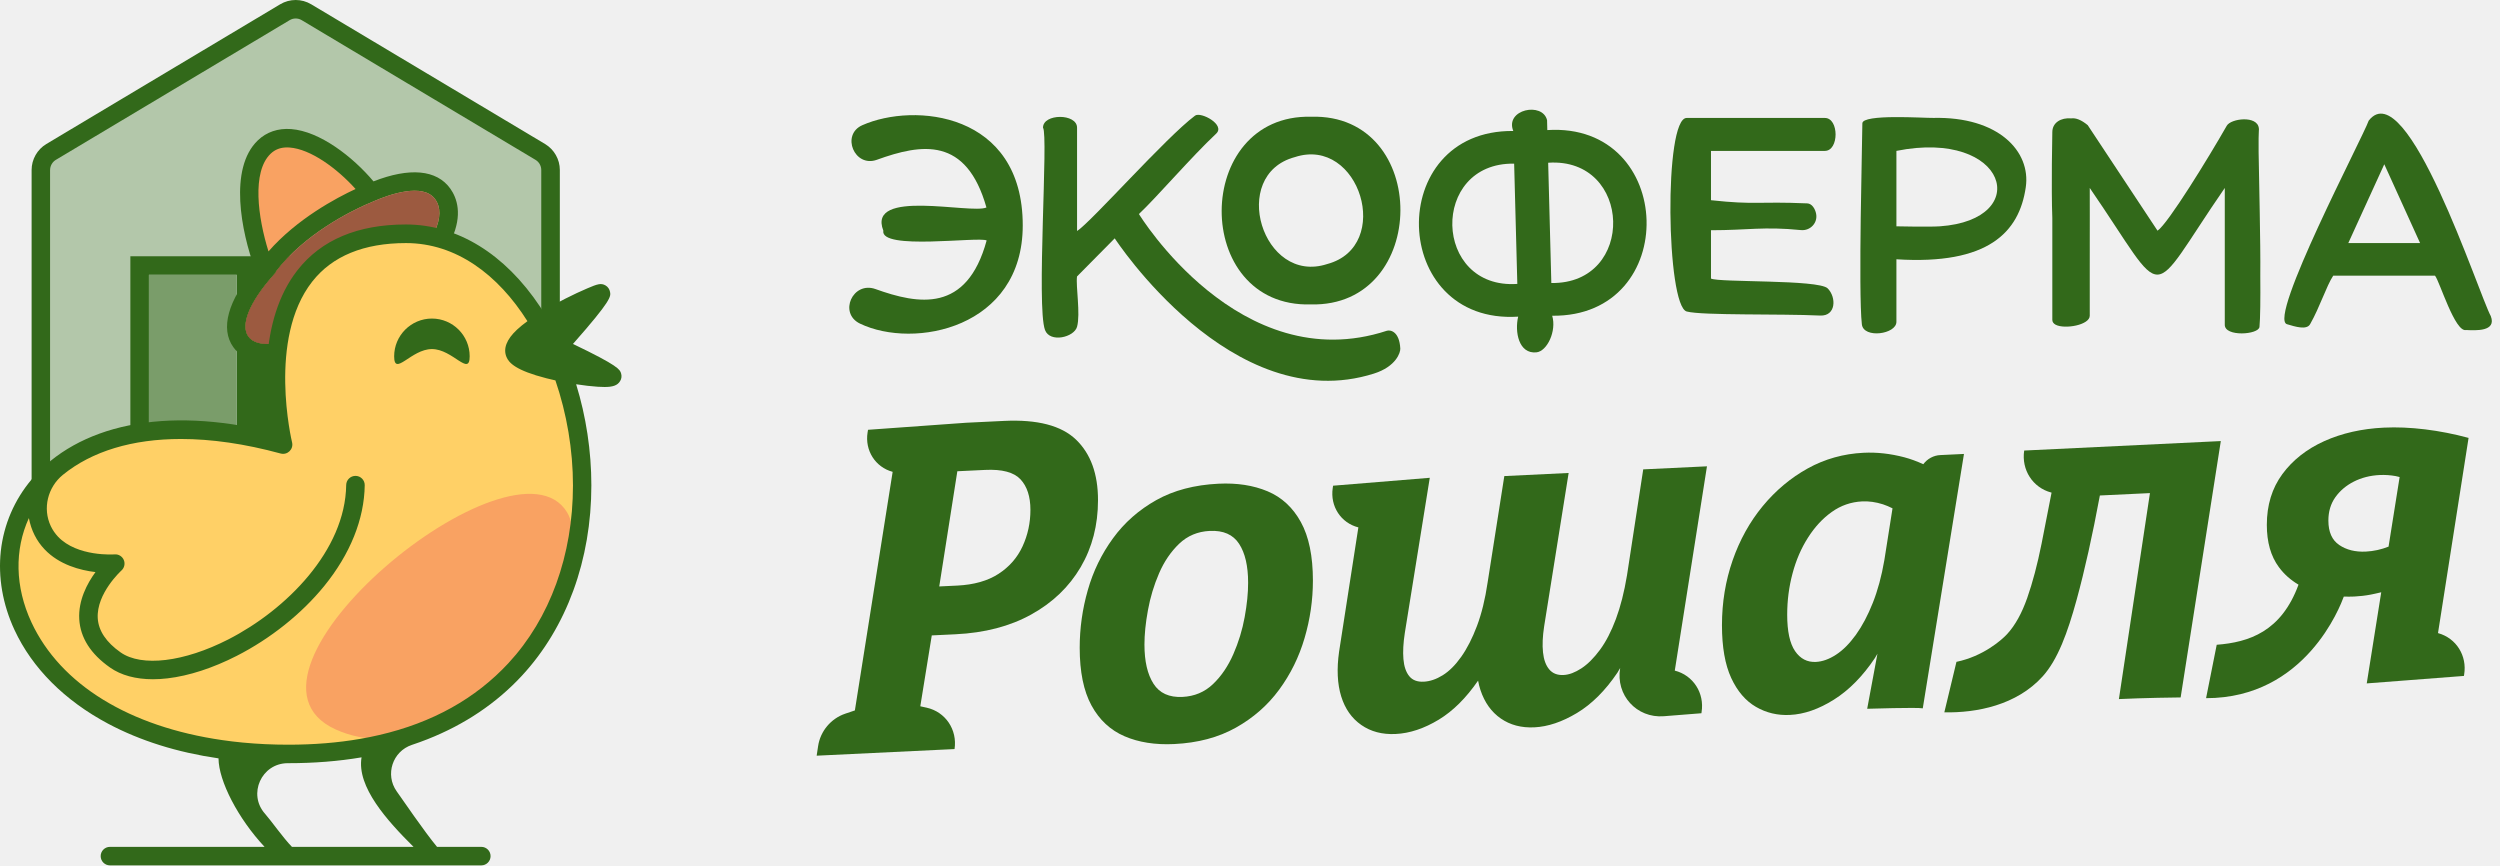
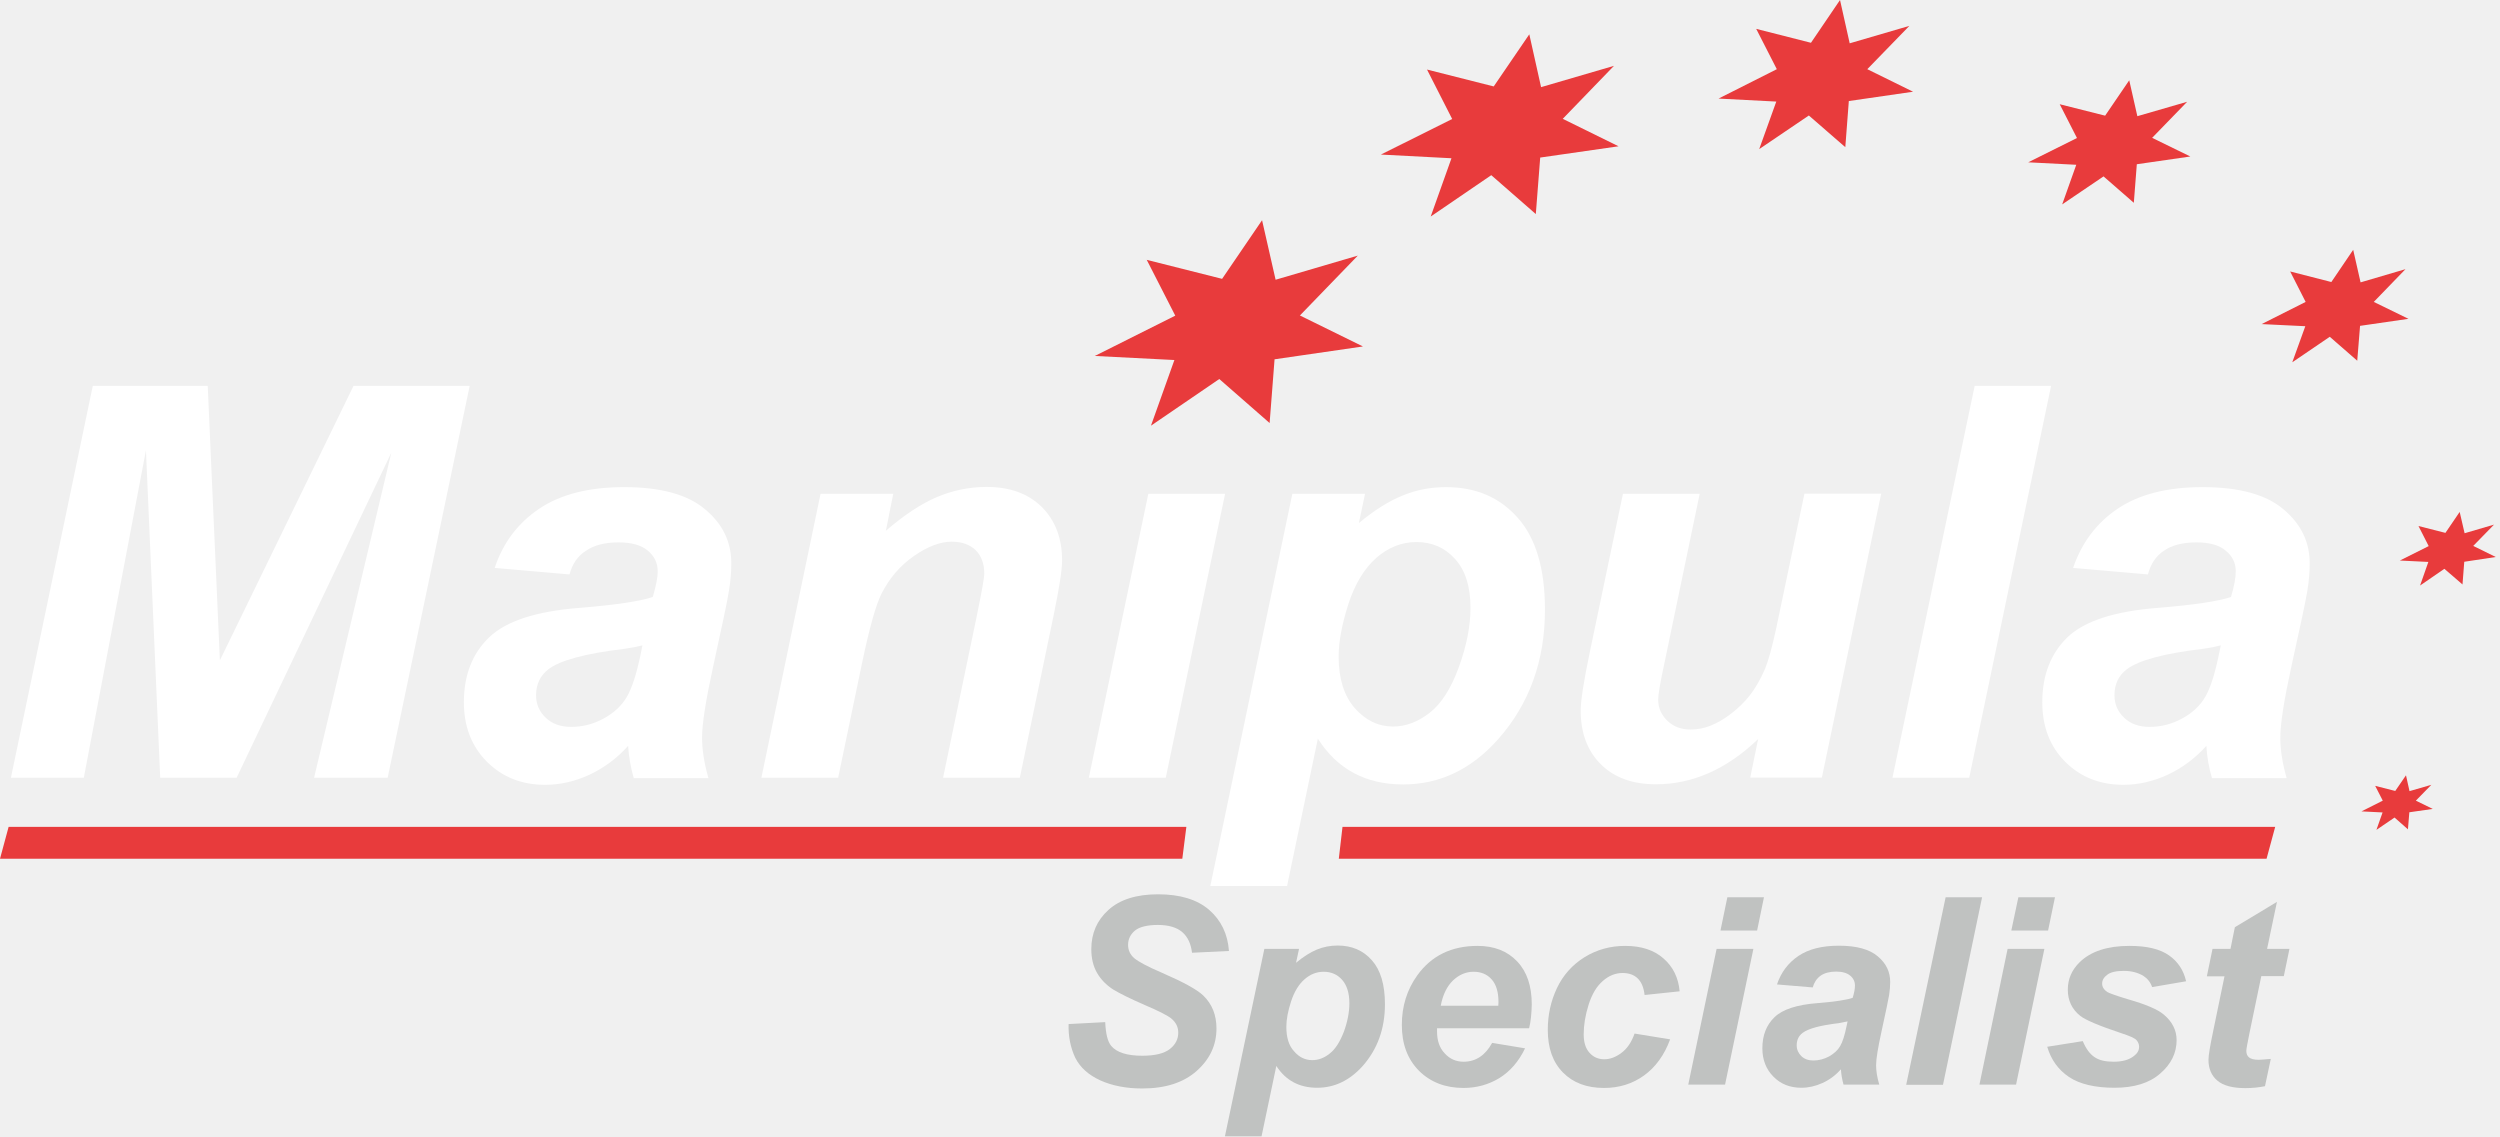
- <svg xmlns="http://www.w3.org/2000/svg" width="182" height="63" viewBox="0 0 182 63" fill="none">
-   <path d="M39.337 11.06L22.313 0.891C21.83 0.602 21.226 0.602 20.743 0.891L3.722 11.06C3.257 11.338 2.977 11.837 2.977 12.375V38.243H40.082V12.375C40.082 11.837 39.799 11.338 39.337 11.06ZM17.236 37.571H10.841V20.006H17.236V37.571ZM32.215 37.571H25.823V20.006H32.215V37.571Z" fill="#B3C7AA" />
-   <path d="M39.679 10.483L22.658 0.313C21.96 -0.104 21.094 -0.104 20.395 0.313L3.374 10.483C2.713 10.879 2.301 11.604 2.301 12.375V38.917H40.756V12.375C40.756 11.604 40.343 10.879 39.679 10.483ZM3.647 12.375C3.647 12.076 3.808 11.793 4.065 11.638L21.086 1.468C21.356 1.305 21.695 1.305 21.965 1.468L38.986 11.638C39.244 11.793 39.404 12.073 39.404 12.375V37.568H33.558V18.657H9.491V37.568H3.645V12.375H3.647ZM32.214 37.571H25.822V20.006H32.214V37.571ZM17.235 37.571H10.84V20.006H17.235V37.571Z" fill="#32691A" />
-   <path d="M32.212 20.006H25.82V37.571H32.212V20.006Z" fill="#7A9D6A" />
-   <path d="M17.238 20.006H10.844V37.571H17.238V20.006Z" fill="#7A9D6A" />
-   <path d="M32.228 14.118C31.31 12.832 29.27 13.026 26.978 14.019C25.02 11.477 21.219 8.795 19.232 10.706C17.347 12.517 18.271 17.04 19.316 19.681C17.575 21.671 16.659 23.655 17.528 24.881C20.221 28.677 35.397 18.555 32.228 14.118ZM31.648 16.848C30.105 20.23 23.77 24.661 19.961 25.023C19.024 25.112 18.392 24.934 18.079 24.493C17.497 23.674 18.15 22.041 19.825 20.127L20.095 19.817L20.079 19.781C22.148 17.045 25.532 15.381 26.763 14.84L26.768 14.845L27.249 14.636C28.288 14.184 30.798 13.27 31.682 14.509C32.097 15.095 32.087 15.882 31.648 16.848Z" fill="#F9A262" />
-   <path d="M32.779 13.727C31.797 12.354 29.823 12.173 27.19 13.205C25.678 11.407 23.276 9.551 21.189 9.396C20.239 9.325 19.401 9.611 18.769 10.22C16.637 12.27 17.569 16.875 18.548 19.547C16.585 21.902 16.028 23.926 16.984 25.27C17.359 25.797 18.099 26.388 19.538 26.388C19.711 26.388 19.898 26.378 20.092 26.359C22.061 26.173 24.777 24.997 27.358 23.212C30.022 21.369 32.033 19.253 32.879 17.402C33.69 15.617 33.272 14.418 32.779 13.727ZM19.96 25.02C19.023 25.11 18.391 24.931 18.078 24.49C17.495 23.671 18.149 22.038 19.824 20.125L20.094 19.815L20.081 19.778C22.15 17.043 25.534 15.378 26.765 14.838L26.77 14.843L27.25 14.633C28.29 14.181 30.799 13.271 31.684 14.507C32.101 15.092 32.091 15.88 31.653 16.846C30.106 20.23 23.772 24.658 19.96 25.02ZM21.087 10.74C22.612 10.853 24.531 12.252 25.885 13.759C24.473 14.415 21.617 15.935 19.546 18.303C18.774 15.83 18.322 12.517 19.701 11.191C20.021 10.884 20.417 10.732 20.9 10.732C20.961 10.732 21.024 10.735 21.087 10.74Z" fill="#32691A" />
-   <path d="M31.649 16.848C30.105 20.23 23.771 24.661 19.962 25.023C19.025 25.112 18.392 24.934 18.08 24.493C17.497 23.674 18.151 22.041 19.826 20.127L20.096 19.817L20.08 19.781C22.149 17.045 25.533 15.381 26.764 14.84L26.769 14.845L27.249 14.636C28.289 14.184 30.799 13.27 31.683 14.509C32.098 15.095 32.087 15.882 31.649 16.848Z" fill="#9C5A40" />
-   <path d="M29.55 17.016C44.775 17.016 51.375 54.889 20.987 54.889C-6.844 54.889 -5.209 25.343 20.601 32.36C20.601 32.36 16.823 17.016 29.55 17.016Z" fill="#FFD066" />
-   <path d="M41.283 37.298C37.435 30.927 15.426 49.008 24.43 53.101C33.434 57.191 43.869 41.579 41.283 37.298Z" fill="#F9A262" />
-   <path d="M45.214 27.181C45.127 26.902 45.046 26.637 41.712 25.039C44.524 21.852 44.474 21.584 44.411 21.251C44.374 21.054 44.256 20.878 44.08 20.778C43.754 20.594 43.508 20.673 42.76 20.991C42.282 21.193 41.712 21.461 41.158 21.742C40.662 21.991 40.087 22.301 39.52 22.639C39.455 22.537 39.389 22.435 39.321 22.332C36.751 18.471 33.283 16.342 29.55 16.342C26.043 16.342 23.389 17.46 21.659 19.668C18.753 23.377 19.325 29.073 19.73 31.439C15.879 30.512 12.398 30.357 9.368 30.974C6.4 31.58 3.956 32.943 2.297 34.909C1.047 36.392 0.273 38.19 0.06 40.112C-0.15 42.018 0.194 44.008 1.058 45.864C2.349 48.643 4.706 51.001 7.872 52.686C10.209 53.928 12.899 54.773 15.908 55.209C15.918 56.865 17.341 59.6 19.26 61.651H8.003C7.631 61.651 7.329 61.953 7.329 62.325C7.329 62.698 7.631 63 8.003 63H35.039C35.412 63 35.714 62.698 35.714 62.325C35.714 61.953 35.412 61.651 35.039 61.651H31.816C30.902 60.551 29.296 58.196 28.878 57.608C28.017 56.393 28.576 54.697 29.988 54.227C30.374 54.098 30.752 53.962 31.123 53.815C33.832 52.746 36.144 51.192 37.995 49.192C41.255 45.672 43.051 40.75 43.051 35.334C43.051 32.833 42.665 30.315 41.943 27.974C42.505 28.06 43.046 28.126 43.51 28.155C43.694 28.165 43.862 28.173 44.017 28.173C44.589 28.173 44.952 28.071 45.146 27.74C45.251 27.575 45.274 27.37 45.214 27.181ZM30.107 61.653H21.255C20.609 60.992 19.727 59.729 19.297 59.246C18.018 57.816 19.037 55.558 20.956 55.56C20.969 55.56 20.982 55.56 20.995 55.56C22.867 55.56 24.646 55.419 26.321 55.135C25.959 57.283 28.185 59.745 30.107 61.653ZM37.013 48.279C34.617 50.864 31.469 52.615 27.613 53.508C27.161 53.613 26.702 53.707 26.229 53.789C24.599 54.072 22.851 54.214 20.99 54.214C19.848 54.214 18.74 54.161 17.672 54.059C17.168 54.012 16.672 53.951 16.183 53.88C9.447 52.909 4.404 49.854 2.286 45.299C1.089 42.724 1.047 40.02 2.102 37.715C2.273 38.61 2.656 39.374 3.249 39.996C4.315 41.117 5.83 41.514 6.951 41.648C6.342 42.482 5.691 43.711 5.77 45.076C5.848 46.423 6.599 47.606 8.006 48.593C8.812 49.161 9.88 49.449 11.133 49.449C11.474 49.449 11.831 49.428 12.201 49.384C13.758 49.2 15.501 48.633 17.236 47.746C19.693 46.491 21.953 44.687 23.594 42.674C25.494 40.34 26.518 37.799 26.552 35.326C26.558 34.954 26.261 34.649 25.888 34.644C25.886 34.644 25.883 34.644 25.878 34.644C25.51 34.644 25.208 34.941 25.203 35.308C25.137 40.078 20.845 44.388 16.622 46.549C13.39 48.2 10.313 48.57 8.78 47.494C7.73 46.756 7.171 45.919 7.116 45.008C7.009 43.202 8.825 41.548 8.841 41.532C9.056 41.34 9.124 41.031 9.012 40.766C8.899 40.5 8.628 40.335 8.339 40.359C8.313 40.361 5.628 40.553 4.223 39.07C4.011 38.844 3.835 38.589 3.698 38.303C3.087 37.014 3.473 35.468 4.578 34.568C6.699 32.843 9.649 31.958 13.172 31.958C15.388 31.958 17.826 32.307 20.431 33.016C20.927 33.15 21.384 32.704 21.263 32.205C21.244 32.129 19.465 24.666 22.728 20.503C24.187 18.641 26.487 17.696 29.555 17.696C33.212 17.696 36.265 20.004 38.397 23.382C38.118 23.584 37.864 23.789 37.643 23.994C36.874 24.711 36.617 25.385 36.874 25.994C37.05 26.414 37.544 26.968 39.798 27.543C40.003 27.596 40.216 27.645 40.434 27.693C41.263 30.116 41.712 32.756 41.712 35.34C41.709 40.414 40.043 45.01 37.013 48.279Z" fill="#32691A" />
-   <path d="M31.444 23.191C29.929 23.191 28.695 24.424 28.695 25.939C28.695 27.454 29.929 25.412 31.444 25.412C32.958 25.412 34.192 27.454 34.192 25.939C34.192 24.424 32.961 23.191 31.444 23.191Z" fill="#32691A" />
-   <path d="M63.833 11.633C67.119 10.445 70.348 9.938 71.813 15.105C70.693 15.607 63.097 13.697 64.306 16.79C64.052 18.246 71.235 17.209 71.828 17.505C70.382 22.809 66.86 22.165 63.739 21.045C62.08 20.449 61.022 22.801 62.613 23.562C66.546 25.446 74.456 23.898 74.456 16.408C74.456 8.153 66.546 7.446 62.784 9.111C61.199 9.804 62.208 12.223 63.833 11.633Z" fill="#32691A" />
-   <path d="M100.958 24.081C90.236 27.598 82.914 15.581 82.914 15.581C84.253 14.316 86.753 11.4 88.537 9.73C89.233 9.08 87.414 8.111 87.001 8.418C84.883 9.995 79.419 16.183 78.41 16.818V9.299C78.416 8.245 75.925 8.25 75.93 9.299C76.335 9.781 75.44 22.325 76.076 24.023C76.435 24.981 78.199 24.559 78.41 23.787C78.667 22.849 78.311 20.848 78.407 20.127L81.152 17.351C81.152 17.351 89.683 30.476 100.024 27.196C101.643 26.683 101.956 25.654 101.942 25.38C101.879 24.129 101.221 23.995 100.958 24.081Z" fill="#32691A" />
-   <path d="M95.461 8.498C86.807 8.284 86.73 22.407 95.427 22.162C104.08 22.373 104.157 8.253 95.461 8.498ZM96.624 19.221C91.904 20.768 89.45 12.725 94.266 11.437C98.984 9.889 101.44 17.933 96.624 19.221Z" fill="#32691A" />
-   <path d="M112.644 9.47L112.627 8.752C112.31 7.392 109.534 7.96 110.167 9.536C100.773 9.436 101.129 23.65 110.523 23.052C110.261 24.149 110.558 25.782 111.854 25.651C112.63 25.571 113.331 24.103 113 22.986C122.415 23.086 122.024 8.872 112.644 9.47ZM110.23 11.913L110.461 20.669C104.298 21.091 104.082 11.813 110.23 11.913ZM112.937 20.603L112.707 11.847C118.846 11.431 119.108 20.697 112.937 20.603Z" fill="#32691A" />
-   <path d="M132.846 8.587H122.796C121.117 8.544 121.303 22.285 122.796 22.678C123.928 22.977 129.608 22.835 132.501 22.972C133.678 23.029 133.695 21.629 133.054 20.994C132.39 20.335 125.113 20.578 124.56 20.278C124.56 20.278 124.56 17.995 124.56 16.761C127.231 16.761 128.388 16.479 131.105 16.75C131.786 16.818 132.347 16.228 132.213 15.558C132.145 15.213 131.92 14.82 131.566 14.806C127.924 14.652 127.827 14.928 124.56 14.575V10.986H132.846C133.895 10.986 133.889 8.581 132.846 8.587Z" fill="#32691A" />
-   <path d="M140.747 8.584C140.074 8.598 135.58 8.282 135.58 8.98C135.58 10.094 135.277 21.256 135.543 23.61C135.662 24.668 138.059 24.34 138.059 23.428V18.876C144.746 19.301 147 16.906 147.476 13.634C147.861 11.012 145.478 8.475 140.747 8.584ZM141.22 16.476C140.433 16.53 138.059 16.476 138.059 16.476V10.984C146.143 9.368 148.064 15.997 141.22 16.476Z" fill="#32691A" />
-   <path d="M164.427 11.083C164.424 10.271 164.424 9.701 164.444 9.513C164.453 9.453 164.453 9.396 164.444 9.339C164.341 8.379 162.412 8.624 162.11 9.151C160.833 11.391 157.84 16.279 157.068 16.795L151.986 9.111C151.513 8.721 151.119 8.575 150.791 8.618H150.783C150.048 8.552 149.409 8.92 149.409 9.618C149.409 9.618 149.324 13.666 149.409 15.889V15.949V17.399V23.291C149.409 23.445 149.503 23.559 149.654 23.642C150.321 23.986 152.134 23.659 152.134 22.986V19.429C152.142 17.058 152.134 13.908 152.134 13.683C157.937 22.119 156.184 22.068 161.964 13.683V21.607V23.636C161.944 24.542 164.433 24.371 164.49 23.798C164.55 23.186 164.564 21.777 164.55 20.073C164.575 17.556 164.458 13.378 164.427 11.083Z" fill="#32691A" />
-   <path d="M181.329 23.012C180.445 21.39 175.224 5.218 172.442 8.783C172.009 10.017 165.077 23.18 166.491 23.602C167.092 23.781 167.921 24.046 168.175 23.602C168.888 22.35 169.352 20.845 169.857 20.07H177.27C177.609 20.486 178.721 24.209 179.528 24.026C180.203 24.055 181.771 24.16 181.329 23.012ZM170.957 17.693L173.576 11.958L176.181 17.693H170.957Z" fill="#32691A" />
-   <path d="M79.935 36.411C79.935 34.501 79.402 33.033 78.336 32.007C77.27 30.981 75.523 30.525 73.097 30.642L70.335 30.776L63.193 31.289L63.161 31.477C62.947 32.791 63.726 34.014 64.985 34.35L62.235 51.719L61.534 51.956C60.491 52.309 59.721 53.23 59.559 54.313L59.453 55.014L69.492 54.532V54.529C69.703 53.119 68.83 51.825 67.465 51.52L66.998 51.417L67.833 46.258L69.56 46.175C71.695 46.073 73.536 45.591 75.084 44.73C76.634 43.87 77.829 42.724 78.672 41.29C79.513 39.856 79.935 38.229 79.935 36.411ZM74.442 39.774C74.061 40.6 73.476 41.27 72.69 41.778C71.903 42.288 70.905 42.57 69.691 42.63L68.377 42.693L69.694 34.307L71.715 34.21C72.949 34.15 73.81 34.378 74.291 34.894C74.773 35.41 75.015 36.151 75.015 37.117C75.015 38.061 74.824 38.947 74.442 39.774Z" fill="#32691A" />
-   <path d="M92.28 35.766C91.248 35.333 90.057 35.148 88.709 35.214C86.956 35.299 85.445 35.698 84.177 36.408C82.908 37.12 81.856 38.047 81.027 39.187C80.195 40.327 79.582 41.587 79.192 42.963C78.798 44.34 78.602 45.737 78.602 47.153C78.602 48.906 78.887 50.306 79.46 51.357C80.032 52.409 80.836 53.156 81.868 53.6C82.9 54.045 84.103 54.233 85.474 54.167C87.204 54.085 88.7 53.686 89.971 52.973C91.24 52.261 92.291 51.34 93.121 50.211C93.95 49.083 94.569 47.829 94.973 46.452C95.378 45.075 95.58 43.679 95.58 42.262C95.58 40.489 95.287 39.07 94.705 38.01C94.121 36.946 93.312 36.2 92.28 35.766ZM90.612 44.924C90.444 45.853 90.168 46.754 89.786 47.626C89.404 48.498 88.911 49.225 88.304 49.804C87.697 50.383 86.956 50.693 86.081 50.736C85.114 50.782 84.413 50.462 83.974 49.775C83.535 49.089 83.316 48.139 83.316 46.928C83.316 46.187 83.398 45.352 83.57 44.423C83.738 43.493 84.008 42.598 84.379 41.74C84.749 40.88 85.24 40.161 85.844 39.583C86.451 39.004 87.192 38.694 88.067 38.651C89.056 38.602 89.769 38.916 90.208 39.592C90.647 40.267 90.863 41.21 90.863 42.422C90.866 43.16 90.781 43.995 90.612 44.924Z" fill="#32691A" />
-   <path d="M119.627 34.17L118.447 41.874C118.245 43.097 117.974 44.16 117.638 45.064C117.301 45.967 116.914 46.717 116.475 47.31C116.036 47.903 115.588 48.353 115.127 48.655C114.665 48.957 114.235 49.12 113.83 49.14C113.379 49.163 113.032 49.026 112.787 48.735C112.539 48.444 112.388 48.031 112.331 47.492C112.274 46.956 112.302 46.327 112.413 45.603L114.197 34.432L109.514 34.658L108.3 42.396C108.121 43.616 107.861 44.673 107.525 45.566C107.189 46.458 106.807 47.207 106.379 47.812C105.952 48.416 105.504 48.863 105.031 49.157C104.561 49.45 104.099 49.604 103.652 49.627C103.178 49.65 102.825 49.516 102.591 49.222C102.355 48.932 102.215 48.516 102.169 47.98C102.124 47.444 102.158 46.814 102.269 46.09L104.088 34.783L97.048 35.359L97.022 35.538C96.825 36.858 97.621 38.075 98.889 38.394L97.487 47.432C97.307 48.698 97.358 49.787 97.638 50.693C97.917 51.599 98.407 52.295 99.103 52.779C99.798 53.264 100.63 53.481 101.597 53.435C102.628 53.387 103.68 53.036 104.746 52.389C105.784 51.759 106.736 50.81 107.605 49.55C107.648 49.79 107.705 50.02 107.779 50.24C108.081 51.146 108.577 51.836 109.261 52.309C109.945 52.782 110.76 52.996 111.704 52.95C112.693 52.902 113.724 52.554 114.802 51.907C115.879 51.26 116.862 50.283 117.749 48.969C117.82 48.863 117.88 48.741 117.948 48.632C117.609 50.602 119.148 52.298 121.129 52.141L123.863 51.924L123.874 51.845C124.099 50.454 123.264 49.16 121.924 48.821L124.267 33.948L119.627 34.17Z" fill="#32691A" />
-   <path d="M142.977 33.047L141.247 33.13C140.765 33.153 140.312 33.398 140.015 33.794C139.554 33.583 139.092 33.412 138.63 33.289C137.618 33.025 136.632 32.913 135.666 32.962C134.206 33.033 132.853 33.412 131.607 34.099C130.362 34.789 129.267 35.706 128.324 36.849C127.38 37.995 126.651 39.312 126.135 40.794C125.619 42.279 125.359 43.852 125.359 45.514C125.359 47.11 125.585 48.39 126.032 49.356C126.479 50.323 127.081 51.024 127.833 51.46C128.586 51.896 129.41 52.093 130.31 52.047C131.342 51.998 132.411 51.625 133.511 50.932C134.611 50.24 135.606 49.231 136.492 47.908C136.558 47.809 136.615 47.697 136.678 47.592L135.931 51.599C135.931 51.599 139.616 51.483 139.978 51.568L142.977 33.047ZM137.182 40.771C136.98 41.949 136.698 42.989 136.338 43.895C135.979 44.799 135.569 45.571 135.11 46.212C134.648 46.851 134.167 47.336 133.662 47.663C133.158 47.991 132.667 48.165 132.197 48.188C131.567 48.219 131.063 47.957 130.681 47.401C130.299 46.845 130.108 45.965 130.108 44.75C130.108 43.719 130.236 42.718 130.496 41.749C130.752 40.783 131.128 39.911 131.624 39.135C132.117 38.36 132.696 37.736 133.36 37.266C134.021 36.795 134.759 36.542 135.566 36.502C136.059 36.479 136.564 36.55 137.082 36.715C137.308 36.79 137.538 36.887 137.775 37.006L137.182 40.771Z" fill="#32691A" />
-   <path d="M177.509 46.096L177.486 46.09L179.712 31.879C178.658 31.594 177.6 31.386 176.546 31.257C175.491 31.129 174.491 31.086 173.547 31.132C171.931 31.209 170.483 31.54 169.204 32.115C167.924 32.694 166.906 33.495 166.154 34.518C165.401 35.544 165.025 36.773 165.025 38.212C165.025 39.469 165.316 40.495 165.9 41.285C166.291 41.815 166.772 42.234 167.331 42.564C166.08 45.984 163.717 46.76 161.377 46.939L160.602 50.827C167.853 50.827 170.381 44.103 170.629 43.431C170.879 43.439 171.13 43.439 171.39 43.428C171.794 43.408 172.199 43.362 172.601 43.285C172.846 43.24 173.103 43.174 173.354 43.117L172.299 49.752L179.373 49.208L179.39 49.105C179.616 47.74 178.817 46.463 177.509 46.096ZM173.887 39.794C173.356 40.005 172.806 40.127 172.233 40.156C171.47 40.193 170.825 40.033 170.298 39.677C169.771 39.321 169.506 38.728 169.506 37.895C169.506 37.243 169.674 36.681 170.01 36.203C170.347 35.727 170.797 35.345 171.358 35.06C171.92 34.775 172.55 34.615 173.245 34.581C173.627 34.564 174.015 34.589 174.408 34.66C174.502 34.678 174.599 34.706 174.693 34.729L173.887 39.794Z" fill="#32691A" />
-   <path d="M158.751 50.773L161.675 32.112H161.678V32.11L147.361 32.799C147.148 34.205 147.986 35.504 149.334 35.858L149.354 35.863C149.1 37.189 148.858 38.434 148.624 39.592C148.322 41.099 147.974 42.413 147.581 43.533C147.187 44.654 146.7 45.531 146.116 46.164C145.705 46.609 144.366 47.78 142.43 48.182L141.547 51.859C143.895 51.904 146.808 51.343 148.707 49.239C149.804 48.023 150.519 46.07 151.183 43.647C151.768 41.51 152.329 38.984 152.871 36.071L156.516 35.898L154.256 50.893C154.256 50.887 156.428 50.796 158.751 50.773Z" fill="#32691A" />
+ <svg xmlns="http://www.w3.org/2000/svg" width="132" height="60" viewBox="0 0 132 60" fill="none">
+   <path d="M12.493 41.066H8.459L7.706 23.777L4.425 41.066H0.576L4.899 20.375H10.968L11.61 34.866L18.665 20.375H24.799L20.468 41.066H16.583L20.663 23.898L12.493 41.066Z" fill="white" />
+   <path d="M30.07 30.33L26.119 29.986C26.566 28.648 27.356 27.607 28.48 26.854C29.605 26.101 31.102 25.72 32.951 25.72C34.885 25.72 36.307 26.11 37.227 26.891C38.157 27.662 38.612 28.61 38.612 29.735C38.612 30.191 38.575 30.665 38.491 31.176C38.417 31.687 38.129 33.016 37.655 35.191C37.264 36.976 37.069 38.231 37.069 38.947C37.069 39.588 37.181 40.294 37.404 41.084H33.462C33.304 40.536 33.202 39.969 33.165 39.383C32.57 40.043 31.892 40.545 31.12 40.908C30.349 41.261 29.577 41.438 28.787 41.438C27.541 41.438 26.519 41.029 25.71 40.22C24.902 39.411 24.493 38.361 24.493 37.078C24.493 35.647 24.939 34.504 25.831 33.648C26.724 32.793 28.304 32.273 30.6 32.096C32.533 31.938 33.816 31.743 34.466 31.52C34.634 30.953 34.727 30.507 34.727 30.163C34.727 29.726 34.55 29.363 34.206 29.075C33.853 28.778 33.342 28.638 32.654 28.638C31.929 28.638 31.362 28.787 30.934 29.084C30.507 29.354 30.218 29.772 30.07 30.33ZM33.918 34.076C33.676 34.141 33.351 34.206 32.942 34.262C30.906 34.504 29.577 34.866 28.964 35.331C28.527 35.665 28.304 36.13 28.304 36.706C28.304 37.181 28.471 37.571 28.815 37.896C29.15 38.221 29.605 38.38 30.154 38.38C30.767 38.38 31.343 38.231 31.882 37.933C32.422 37.636 32.831 37.255 33.1 36.79C33.37 36.325 33.602 35.6 33.816 34.606L33.918 34.076Z" fill="white" />
+   <path d="M43.325 26.073H47.163L46.773 28.025C47.73 27.198 48.632 26.603 49.459 26.249C50.296 25.896 51.17 25.71 52.09 25.71C53.326 25.71 54.293 26.064 55.008 26.77C55.715 27.476 56.078 28.415 56.078 29.586C56.078 30.116 55.919 31.111 55.613 32.579L53.847 41.066H49.794L51.569 32.551C51.83 31.278 51.969 30.525 51.969 30.274C51.969 29.754 51.811 29.345 51.514 29.047C51.207 28.75 50.779 28.601 50.24 28.601C49.645 28.601 48.985 28.852 48.26 29.354C47.535 29.856 46.968 30.516 46.55 31.334C46.252 31.919 45.918 33.109 45.537 34.913L44.254 41.066H40.201L43.325 26.073Z" fill="white" />
+   <path d="M60.632 26.073H64.685L61.552 41.066H57.49L60.632 26.073Z" fill="white" />
+   <path d="M68.236 26.073H72.074L71.749 27.616C72.567 26.937 73.338 26.454 74.054 26.166C74.77 25.868 75.532 25.72 76.35 25.72C77.921 25.72 79.185 26.259 80.142 27.346C81.1 28.424 81.574 30.042 81.574 32.189C81.574 34.894 80.747 37.171 79.102 39.03C77.689 40.62 76.016 41.419 74.091 41.419C72.102 41.419 70.606 40.61 69.583 39.002L67.957 46.782H63.904L68.236 26.073ZM70.68 34.671C70.68 35.842 70.968 36.744 71.535 37.394C72.102 38.036 72.781 38.361 73.552 38.361C74.222 38.361 74.863 38.119 75.486 37.636C76.108 37.153 76.62 36.344 77.029 35.219C77.438 34.094 77.642 33.053 77.642 32.096C77.642 30.981 77.373 30.116 76.833 29.521C76.294 28.917 75.616 28.62 74.788 28.62C74.017 28.62 73.311 28.898 72.678 29.447C72.046 30.005 71.554 30.804 71.201 31.873C70.857 32.942 70.68 33.871 70.68 34.671Z" fill="white" />
+   <path d="M85.692 26.073H89.744L87.895 34.95C87.662 36.019 87.551 36.678 87.551 36.939C87.551 37.376 87.718 37.747 88.034 38.054C88.35 38.361 88.759 38.519 89.261 38.519C89.624 38.519 89.967 38.454 90.321 38.314C90.665 38.175 91.027 37.971 91.39 37.692C91.752 37.413 92.087 37.097 92.375 36.734C92.663 36.372 92.933 35.907 93.193 35.321C93.37 34.885 93.565 34.187 93.778 33.202L95.275 26.064H99.328L96.195 41.056H92.412L92.83 39.021C91.176 40.61 89.373 41.41 87.43 41.41C86.194 41.41 85.227 41.056 84.52 40.35C83.814 39.644 83.461 38.705 83.461 37.515C83.461 37.004 83.619 35.972 83.944 34.42L85.692 26.073Z" fill="white" />
+   <path d="M99.922 41.066L104.263 20.375H108.297L103.975 41.066H99.922Z" fill="white" />
+   <path d="M113.41 30.33L109.46 29.986C109.915 28.648 110.705 27.607 111.82 26.854C112.945 26.101 114.432 25.72 116.291 25.72C118.225 25.72 119.647 26.11 120.567 26.891C121.487 27.662 121.952 28.61 121.952 29.735C121.952 30.191 121.915 30.665 121.831 31.176C121.748 31.687 121.469 33.016 120.985 35.191C120.595 36.976 120.4 38.231 120.4 38.947C120.4 39.588 120.511 40.294 120.734 41.084H116.793C116.626 40.536 116.533 39.969 116.496 39.383C115.901 40.043 115.222 40.545 114.451 40.908C113.68 41.261 112.899 41.438 112.118 41.438C110.872 41.438 109.85 41.029 109.041 40.22C108.233 39.411 107.833 38.361 107.833 37.078C107.833 35.647 108.279 34.504 109.162 33.648C110.054 32.793 111.644 32.273 113.93 32.096C115.864 31.938 117.147 31.743 117.797 31.52C117.965 30.953 118.048 30.507 118.048 30.163C118.048 29.726 117.872 29.363 117.518 29.075C117.174 28.778 116.654 28.638 115.966 28.638C115.241 28.638 114.674 28.787 114.247 29.084C113.838 29.354 113.559 29.772 113.41 30.33ZM117.258 34.076C117.016 34.141 116.691 34.206 116.282 34.262C114.247 34.504 112.927 34.866 112.304 35.331C111.858 35.665 111.644 36.13 111.644 36.706C111.644 37.181 111.811 37.571 112.155 37.896C112.49 38.221 112.945 38.38 113.494 38.38C114.107 38.38 114.683 38.231 115.223 37.933C115.771 37.636 116.171 37.255 116.44 36.79C116.71 36.325 116.942 35.6 117.147 34.606L117.258 34.076Z" fill="white" />
+   <path d="M56.422 54.07L58.355 53.968C58.383 54.581 58.485 54.999 58.671 55.222C58.968 55.575 59.517 55.743 60.316 55.743C60.986 55.743 61.469 55.622 61.766 55.39C62.064 55.157 62.212 54.869 62.212 54.525C62.212 54.228 62.092 53.986 61.85 53.782C61.673 53.633 61.209 53.391 60.446 53.066C59.675 52.731 59.117 52.452 58.764 52.239C58.411 52.006 58.132 51.727 57.927 51.374C57.723 51.021 57.621 50.603 57.621 50.119C57.621 49.283 57.918 48.595 58.522 48.047C59.127 47.498 60 47.219 61.144 47.219C62.305 47.219 63.198 47.489 63.839 48.037C64.471 48.586 64.824 49.311 64.889 50.212L62.938 50.305C62.882 49.831 62.714 49.469 62.426 49.218C62.138 48.967 61.701 48.837 61.134 48.837C60.577 48.837 60.167 48.939 59.926 49.134C59.694 49.329 59.563 49.58 59.563 49.887C59.563 50.175 59.675 50.407 59.889 50.593C60.112 50.779 60.595 51.039 61.357 51.365C62.491 51.858 63.216 52.257 63.532 52.564C63.997 53.01 64.23 53.596 64.23 54.302C64.23 55.176 63.886 55.919 63.188 56.542C62.501 57.156 61.543 57.472 60.307 57.472C59.452 57.472 58.718 57.323 58.095 57.044C57.472 56.756 57.035 56.366 56.775 55.854C56.524 55.315 56.403 54.73 56.422 54.07Z" fill="#C0C2C1" />
+   <path d="M66.758 50.101H68.589L68.431 50.835C68.821 50.51 69.193 50.277 69.528 50.138C69.871 49.998 70.234 49.924 70.624 49.924C71.377 49.924 71.981 50.184 72.437 50.705C72.892 51.216 73.125 51.988 73.125 53.019C73.125 54.311 72.734 55.399 71.944 56.291C71.266 57.044 70.466 57.434 69.546 57.434C68.598 57.434 67.882 57.044 67.39 56.282L66.609 60H64.675L66.758 50.101ZM67.919 54.218C67.919 54.776 68.05 55.213 68.329 55.51C68.598 55.827 68.923 55.975 69.286 55.975C69.611 55.975 69.918 55.864 70.215 55.622C70.513 55.39 70.754 54.999 70.959 54.469C71.154 53.93 71.247 53.428 71.247 52.973C71.247 52.434 71.117 52.025 70.866 51.737C70.615 51.449 70.28 51.309 69.89 51.309C69.518 51.309 69.184 51.439 68.877 51.709C68.579 51.969 68.338 52.359 68.17 52.871C68.003 53.382 67.919 53.828 67.919 54.218Z" fill="#C0C2C1" />
+   <path d="M80.737 54.293H75.876C75.876 54.367 75.876 54.432 75.876 54.469C75.876 54.943 76.006 55.334 76.285 55.622C76.555 55.919 76.889 56.059 77.279 56.059C77.921 56.059 78.423 55.724 78.785 55.064L80.523 55.352C80.189 56.05 79.733 56.57 79.166 56.923C78.599 57.267 77.967 57.444 77.27 57.444C76.313 57.444 75.523 57.137 74.918 56.533C74.314 55.919 74.017 55.12 74.017 54.116C74.017 53.131 74.287 52.257 74.835 51.495C75.579 50.463 76.638 49.943 78.014 49.943C78.888 49.943 79.585 50.212 80.105 50.761C80.626 51.309 80.877 52.062 80.877 53.038C80.867 53.493 80.83 53.921 80.737 54.293ZM79.111 53.103C79.111 53.019 79.12 52.954 79.12 52.908C79.12 52.378 78.999 51.978 78.757 51.709C78.516 51.439 78.2 51.309 77.8 51.309C77.4 51.309 77.038 51.467 76.722 51.764C76.406 52.071 76.183 52.508 76.071 53.103H79.111Z" fill="#C0C2C1" />
+   <path d="M86.305 54.572L88.183 54.878C87.876 55.715 87.411 56.347 86.807 56.784C86.203 57.221 85.496 57.444 84.697 57.444C83.777 57.444 83.061 57.174 82.522 56.626C81.983 56.077 81.723 55.334 81.723 54.376C81.723 53.596 81.881 52.861 82.206 52.173C82.531 51.486 83.024 50.937 83.665 50.538C84.316 50.138 85.032 49.943 85.812 49.943C86.658 49.943 87.337 50.166 87.829 50.603C88.331 51.039 88.62 51.616 88.685 52.341L86.835 52.536C86.788 52.136 86.668 51.848 86.463 51.653C86.268 51.467 85.998 51.374 85.673 51.374C85.301 51.374 84.948 51.514 84.632 51.792C84.307 52.071 84.056 52.489 83.879 53.047C83.703 53.605 83.619 54.125 83.619 54.609C83.619 55.036 83.721 55.362 83.925 55.585C84.13 55.817 84.39 55.929 84.706 55.929C85.013 55.929 85.311 55.817 85.608 55.594C85.924 55.362 86.147 55.018 86.305 54.572Z" fill="#C0C2C1" />
+   <path d="M90.637 50.101H92.579L91.083 57.267H89.14L90.637 50.101ZM91.204 47.377H93.137L92.775 49.134H90.841L91.204 47.377Z" fill="#C0C2C1" />
+   <path d="M95.712 52.136L93.825 51.978C94.039 51.337 94.42 50.835 94.959 50.472C95.498 50.11 96.204 49.933 97.097 49.933C98.017 49.933 98.705 50.119 99.142 50.491C99.588 50.863 99.802 51.309 99.802 51.848C99.802 52.062 99.783 52.294 99.746 52.536C99.709 52.778 99.569 53.419 99.346 54.451C99.16 55.306 99.058 55.901 99.058 56.245C99.058 56.551 99.114 56.886 99.225 57.267H97.338C97.264 57.007 97.218 56.737 97.199 56.459C96.92 56.775 96.595 57.016 96.223 57.184C95.851 57.351 95.489 57.434 95.108 57.434C94.513 57.434 94.02 57.239 93.639 56.849C93.249 56.459 93.053 55.957 93.053 55.352C93.053 54.665 93.267 54.116 93.695 53.707C94.113 53.298 94.875 53.047 95.972 52.964C96.892 52.889 97.506 52.796 97.822 52.685C97.905 52.415 97.942 52.201 97.942 52.034C97.942 51.83 97.859 51.653 97.692 51.514C97.524 51.374 97.273 51.3 96.948 51.3C96.604 51.3 96.335 51.374 96.13 51.514C95.916 51.672 95.786 51.876 95.712 52.136ZM97.552 53.93C97.431 53.958 97.273 53.986 97.087 54.023C96.111 54.135 95.479 54.311 95.182 54.534C94.968 54.692 94.866 54.916 94.866 55.194C94.866 55.417 94.95 55.603 95.108 55.761C95.275 55.919 95.479 55.994 95.749 55.994C96.037 55.994 96.316 55.919 96.576 55.78C96.836 55.631 97.032 55.455 97.162 55.232C97.292 55.008 97.403 54.655 97.496 54.191L97.552 53.93Z" fill="#C0C2C1" />
+   <path d="M100.647 57.276L102.729 47.377H104.654L102.59 57.276H100.647Z" fill="#C0C2C1" />
+   <path d="M106.002 50.101H107.944L106.448 57.267H104.514L106.002 50.101ZM106.569 47.377H108.502L108.139 49.134H106.197L106.569 47.377Z" fill="#C0C2C1" />
+   <path d="M108.093 55.269L109.971 54.971C110.138 55.371 110.342 55.65 110.593 55.817C110.835 55.984 111.17 56.059 111.607 56.059C112.043 56.059 112.406 55.966 112.666 55.761C112.852 55.622 112.945 55.464 112.945 55.269C112.945 55.139 112.899 55.027 112.806 54.916C112.713 54.813 112.434 54.692 112.006 54.553C110.835 54.163 110.11 53.856 109.831 53.633C109.394 53.28 109.18 52.824 109.18 52.257C109.18 51.69 109.394 51.207 109.813 50.798C110.398 50.231 111.272 49.943 112.434 49.943C113.363 49.943 114.051 50.11 114.525 50.445C114.999 50.779 115.297 51.235 115.427 51.811L113.633 52.118C113.54 51.857 113.382 51.662 113.177 51.532C112.889 51.355 112.545 51.263 112.136 51.263C111.737 51.263 111.439 51.328 111.263 51.467C111.086 51.597 110.993 51.755 110.993 51.932C110.993 52.108 111.086 52.257 111.263 52.378C111.374 52.443 111.737 52.573 112.35 52.759C113.298 53.029 113.93 53.298 114.246 53.568C114.692 53.94 114.925 54.395 114.925 54.916C114.925 55.594 114.637 56.189 114.06 56.682C113.493 57.184 112.685 57.434 111.644 57.434C110.612 57.434 109.803 57.239 109.246 56.867C108.679 56.486 108.297 55.957 108.093 55.269Z" fill="#C0C2C1" />
+   <path d="M116.523 51.541L116.821 50.101H117.769L118.001 48.957L120.223 47.619L119.702 50.101H120.883L120.585 51.541H119.396L118.773 54.544C118.661 55.092 118.606 55.399 118.606 55.483C118.606 55.631 118.652 55.752 118.745 55.827C118.838 55.91 119.015 55.957 119.256 55.957C119.34 55.957 119.554 55.938 119.898 55.91L119.591 57.351C119.266 57.416 118.922 57.453 118.568 57.453C117.881 57.453 117.388 57.323 117.072 57.053C116.765 56.793 116.607 56.421 116.607 55.957C116.607 55.733 116.691 55.222 116.858 54.432L117.453 51.551H116.523V51.541Z" fill="#C0C2C1" />
+   <path d="M0.455 43.659L0 45.342H62.426L62.64 43.659H0.455Z" fill="#E83B3C" />
+   <path d="M120.13 43.659H70.884L70.689 45.342H119.674L120.13 43.659Z" fill="#E83B3C" />
+   <path d="M64.527 14.723L60.548 13.72L62.054 16.666L57.806 18.795L62.008 19.009L60.771 22.476L64.378 20.012L67.036 22.336L67.297 18.971L71.963 18.293L68.635 16.657L71.693 13.496L67.352 14.77L66.637 11.628L64.527 14.723Z" fill="#E83B3C" />
+   <path d="M78.869 4.564L75.346 3.672L76.675 6.283L72.911 8.161L76.638 8.356L75.541 11.433L78.739 9.249L81.091 11.303L81.323 8.319L85.459 7.724L82.513 6.274L85.218 3.476L81.369 4.601L80.747 1.812L78.869 4.564Z" fill="#E83B3C" />
+   <path d="M95.619 2.259L92.728 1.524L93.816 3.653L90.739 5.205L93.788 5.363L92.886 7.873L95.507 6.098L97.432 7.771L97.618 5.335L101.01 4.843L98.593 3.653L100.815 1.366L97.664 2.287L97.153 0L95.619 2.259Z" fill="#E83B3C" />
+   <path d="M111.151 6.107L108.753 5.503L109.664 7.287L107.089 8.57L109.627 8.7L108.883 10.792L111.067 9.314L112.666 10.708L112.824 8.672L115.65 8.263L113.633 7.278L115.482 5.373L112.852 6.135L112.424 4.239L111.151 6.107Z" fill="#E83B3C" />
+   <path d="M123.095 14.891L120.92 14.333L121.738 15.941L119.415 17.112L121.72 17.224L121.032 19.129L123.012 17.782L124.462 19.046L124.611 17.205L127.167 16.834L125.336 15.941L127.009 14.212L124.638 14.909L124.248 13.19L123.095 14.891Z" fill="#E83B3C" />
+   <path d="M129.118 28.136L127.696 27.774L128.235 28.834L126.711 29.596L128.217 29.67L127.78 30.916L129.063 30.033L130.02 30.86L130.113 29.661L131.777 29.41L130.587 28.824L131.684 27.7L130.131 28.155L129.871 27.03L129.118 28.136Z" fill="#E83B3C" />
+   <path d="M126.469 41.763L125.41 41.493L125.81 42.274L124.685 42.841L125.8 42.897L125.475 43.817L126.432 43.166L127.139 43.789L127.213 42.888L128.449 42.711L127.557 42.274L128.375 41.438L127.222 41.772L127.036 40.936L126.469 41.763Z" fill="#E83B3C" />
</svg>
